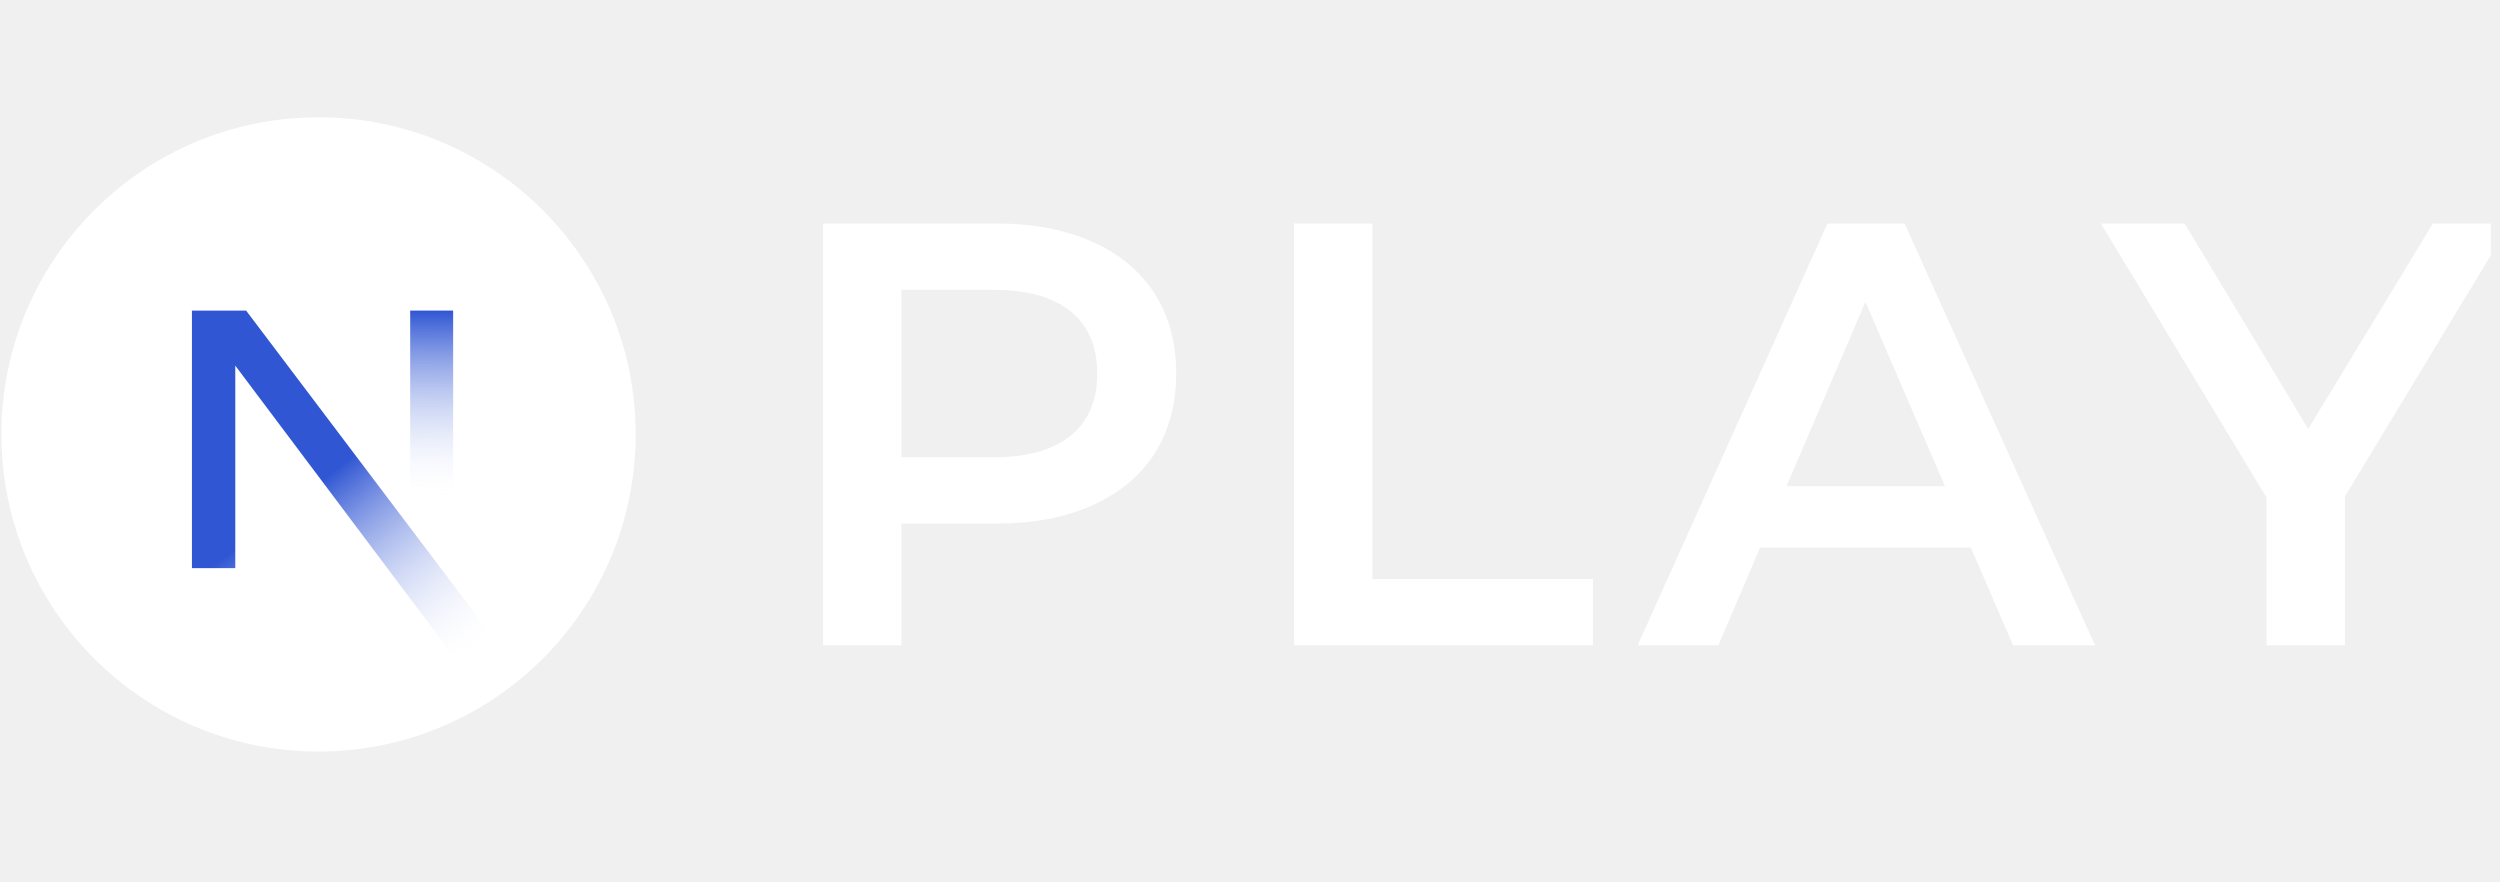
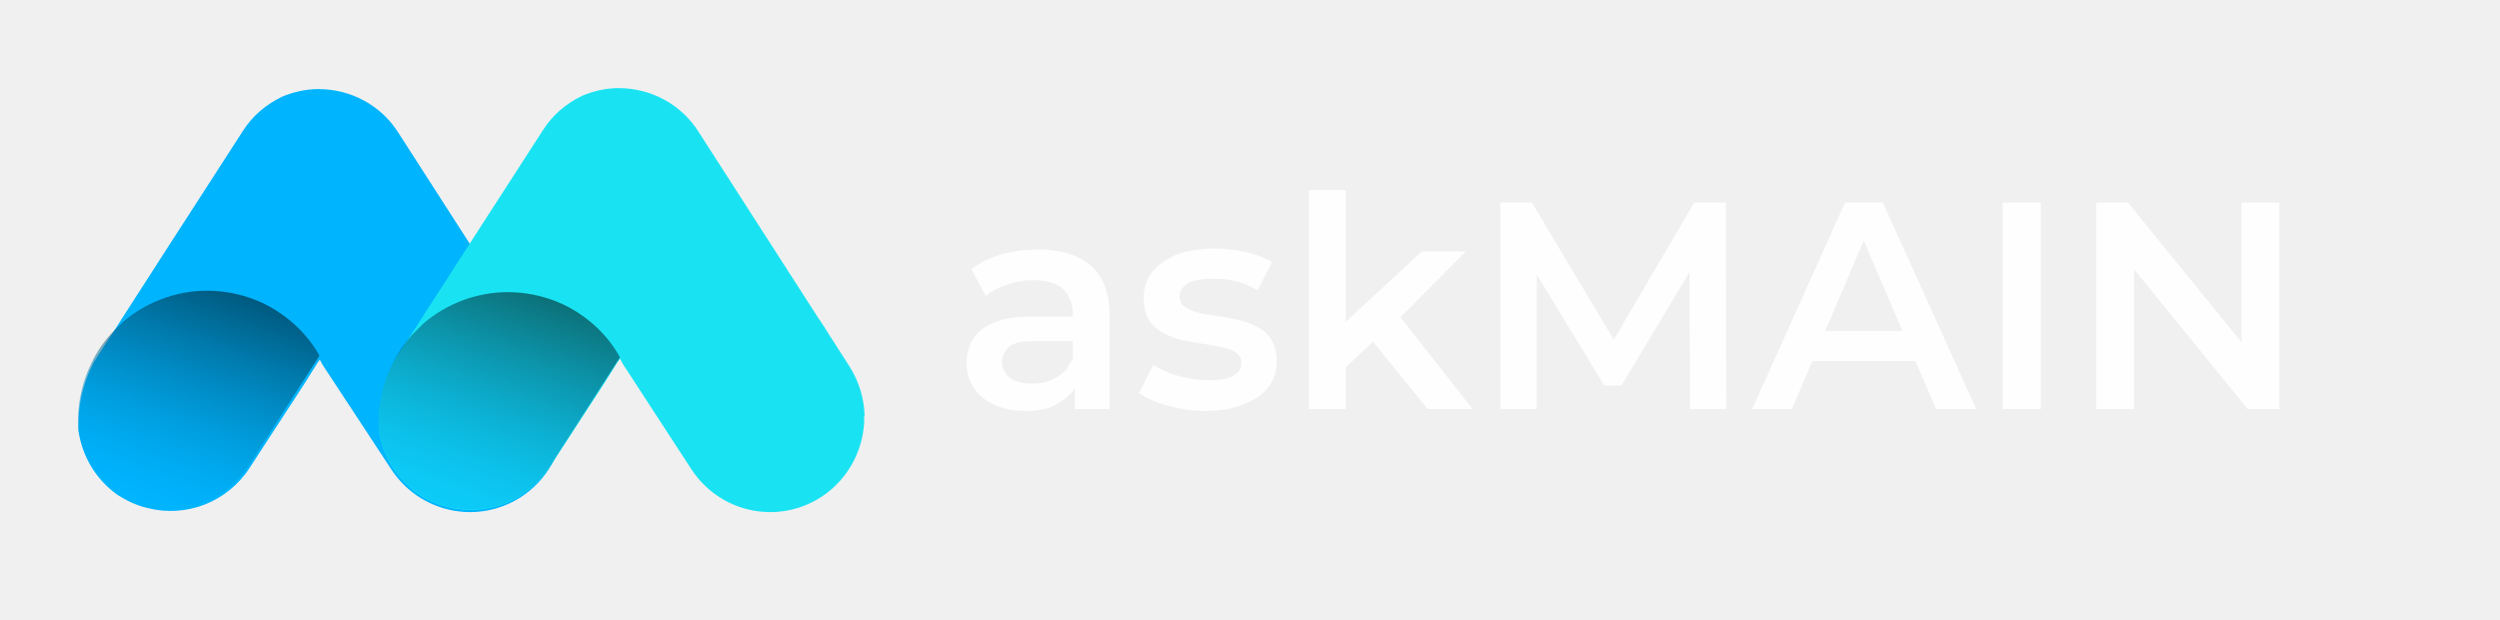
- <svg xmlns="http://www.w3.org/2000/svg" width="258" height="91" viewBox="0 0 258 91" fill="none">
-   <g clip-path="url(#clip0_2524_2362)">
-     <path d="M102.852 23.067C106.624 23.067 109.899 23.688 112.677 24.932C115.496 26.176 117.651 27.958 119.144 30.28C120.636 32.601 121.382 35.358 121.382 38.55C121.382 41.7 120.636 44.457 119.144 46.82C117.651 49.142 115.496 50.924 112.677 52.168C109.899 53.411 106.624 54.033 102.852 54.033H93.027V66.594H84.944V23.067H102.852ZM102.479 47.193C106.002 47.193 108.676 46.447 110.5 44.955C112.324 43.462 113.236 41.327 113.236 38.55C113.236 35.773 112.324 33.638 110.5 32.145C108.676 30.653 106.002 29.907 102.479 29.907H93.027V47.193H102.479ZM133.546 23.067H141.629V59.754H164.388V66.594H133.546V23.067ZM203.395 56.52H181.631L177.34 66.594H169.008L188.595 23.067H196.555L216.204 66.594H207.747L203.395 56.52ZM200.721 50.178L192.513 31.15L184.367 50.178H200.721ZM241.998 51.235V66.594H233.914V51.359L216.814 23.067H225.458L238.205 44.271L251.077 23.067H259.036L241.998 51.235Z" fill="white" />
-     <path d="M32.872 77.558C50.946 77.558 65.599 62.905 65.599 44.83C65.599 26.756 50.946 12.103 32.872 12.103C14.797 12.103 0.144 26.756 0.144 44.83C0.144 62.905 14.797 77.558 32.872 77.558Z" fill="white" />
-     <path d="M51.802 67.005L25.399 32.052H19.808V58.628H24.281V37.733L48.291 69.71C49.522 68.886 50.695 67.981 51.802 67.005Z" fill="url(#paint0_linear_2524_2362)" />
-     <path d="M46.764 32.052H42.332V58.639H46.764V32.052Z" fill="url(#paint1_linear_2524_2362)" />
+ <svg xmlns="http://www.w3.org/2000/svg" version="1.1" id="Layer_1" x="0px" y="0px" viewBox="0 0 522 129.3" style="enable-background:new 0 0 522 129.3;" xml:space="preserve">
+   <style type="text/css">
+ 	.st0{fill:#00B4FE;}
+ 	.st1{opacity:0.5;fill:url(#SVGID_1_);enable-background:new    ;}
+ 	.st2{fill:#19E3F2;}
+ 	.st3{opacity:0.5;fill:url(#SVGID_00000156583230582020341070000009443169348985873571_);enable-background:new    ;}
+ 	.st4{fill:#FFFEFF;}
+ </style>
+   <path class="st0" d="M117.8,87.1c0,0.3,0,0.7,0,1c0,0.1,0,0.1,0,0.2v0.1c-0.4,6.1-3.6,11.9-9,15.4c-9.2,5.9-21.3,3.2-27.2-6  L67.4,76.2c-0.2-0.4-0.4-0.7-0.6-1.1V75v0.1l-0.5,0.7l-2.7,4.3L52.2,97.6c-4.7,7.3-13.3,10.5-21.3,8.5c-2.1-0.5-4-1.3-5.9-2.5  c-0.2-0.1-0.3-0.2-0.5-0.3l0,0c-4.6-3.3-7.4-8.2-8.1-13.4c0-0.5,0-1,0-1.5c0-3.3,0.6-6.4,1.7-9.4l0,0c0.4-1.2,1-2.3,1.5-3.4l2.3-3.6  l2.5-3.8l1.4-2.2l9.4-14.6l0,0l15.5-24c2-3.2,4.9-5.6,8.2-7.2c2.4-1,5-1.6,7.6-1.6c6.8,0,13.1,3.4,16.7,9.1l24.9,38.7l1.4,2.1l1,1.6  l4.3,6.7c2,3.2,3,6.7,3.1,10.2C117.8,87,117.8,87,117.8,87.1z" />
+   <linearGradient id="SVGID_1_" gradientUnits="userSpaceOnUse" x1="4360.624" y1="-3516.788" x2="4412.635" y2="-3373.889" gradientTransform="matrix(0.3166 0 0 -0.3166 -1348.99 -1007.49)">
+     <stop offset="0" style="stop-color:#00B4FE" />
+     <stop offset="8.784914e-02" style="stop-color:#00AFF7" />
+     <stop offset="0.216" style="stop-color:#00A1E4" />
+     <stop offset="0.368" style="stop-color:#008BC4" />
+     <stop offset="0.539" style="stop-color:#006B98" />
+     <stop offset="0.725" style="stop-color:#00435F" />
+     <stop offset="0.922" style="stop-color:#00131B" />
+     <stop offset="0.994" style="stop-color:#000000" />
+   </linearGradient>
+   <path class="st1" d="M66.7,74.3L52.1,97c-4.7,7.3-13.3,10.5-21.3,8.5c-2.1-0.5-4-1.3-5.9-2.5c-0.2-0.1-0.3-0.2-0.5-0.3l0,0  c-4.6-3.3-7.4-8.2-8.1-13.4c0-0.5,0-1,0-1.5c0-3.3,0.6-6.4,1.7-9.4l0,0c0.4-1.2,1-2.3,1.5-3.4c0.7-1.3,1.4-2.5,2.3-3.6  c0.4-0.6,0.9-1.1,1.4-1.7c0.6-0.6,1.2-1.2,1.8-1.8c0.2-0.2,0.5-0.5,0.7-0.7c4.7-4,10.9-6.5,17.6-6.5c3.5,0,6.9,0.7,10,1.9  c1,0.4,1.9,0.8,2.8,1.3c4.4,2.4,8.1,5.9,10.6,10.3V74.3z" />
+   <path class="st2" d="M180.5,87.1c0,0.3,0,0.7,0,1c0,0.1,0,0.1,0,0.2v0.1c-0.4,6.1-3.6,11.9-9,15.4c-9.2,5.9-21.3,3.2-27.2-6  L130.1,76c-0.2-0.4-0.4-0.7-0.6-1.1v-0.1v0.1l-0.5,0.7l-2.7,4.3l-11.4,17.5c-4.7,7.3-13.3,10.5-21.3,8.5c-2.1-0.5-4-1.3-5.9-2.5  c-0.2-0.1-0.3-0.2-0.5-0.3l0,0c-4.6-3.3-7.4-8.2-8.1-13.4c0-0.5,0-1,0-1.5c0-3.3,0.6-6.4,1.7-9.4l0,0c0.4-1.2,1-2.3,1.5-3.4l2.3-3.6  l2.5-3.8l1.4-2.2l9.4-14.6l0,0l15.5-24c2-3.2,4.9-5.6,8.2-7.2c2.4-1,5-1.6,7.6-1.6c6.8,0,13.1,3.4,16.7,9.1l24.9,38.7l1.4,2.1l1,1.6  l4.3,6.7c2,3.2,3,6.7,3.1,10.2C180.5,87,180.5,87.1,180.5,87.1z" />
+   <linearGradient id="SVGID_00000134936046520246337550000009088927432679971494_" gradientUnits="userSpaceOnUse" x1="4558.982" y1="-3517.735" x2="4610.993" y2="-3374.837" gradientTransform="matrix(0.3166 0 0 -0.3166 -1348.99 -1007.49)">
+     <stop offset="0" style="stop-color:#00B4FE" />
+     <stop offset="8.784914e-02" style="stop-color:#00AFF7" />
+     <stop offset="0.216" style="stop-color:#00A1E4" />
+     <stop offset="0.368" style="stop-color:#008BC4" />
+     <stop offset="0.539" style="stop-color:#006B98" />
+     <stop offset="0.725" style="stop-color:#00435F" />
+     <stop offset="0.922" style="stop-color:#00131B" />
+     <stop offset="0.994" style="stop-color:#000000" />
+   </linearGradient>
+   <path style="opacity:0.5;fill:url(#SVGID_00000134936046520246337550000009088927432679971494_);enable-background:new    ;" d="  M129.5,74.6l-14.6,22.7c-4.7,7.3-13.3,10.5-21.3,8.5c-2.1-0.5-4-1.3-5.9-2.5c-0.2-0.1-0.3-0.2-0.5-0.3l0,0  c-4.6-3.3-7.4-8.2-8.1-13.4c0-0.5,0-1,0-1.5c0-3.3,0.6-6.4,1.7-9.4l0,0c0.4-1.2,1-2.3,1.5-3.4c0.7-1.3,1.4-2.5,2.3-3.6  c0.4-0.6,0.9-1.1,1.4-1.7c0.6-0.6,1.2-1.2,1.8-1.8c0.2-0.2,0.5-0.5,0.7-0.7c4.7-4,10.9-6.5,17.6-6.5c3.5,0,6.9,0.7,10,1.9  c1,0.4,1.9,0.8,2.8,1.3C123.3,66.6,127,70.1,129.5,74.6L129.5,74.6z" />
+   <g>
+     <path class="st4" d="M231.8,85.4h-7.3v-6.6l-0.4-1.4V65.7c0-2.3-0.7-4-2-5.3c-1.4-1.3-3.4-1.9-6.2-1.9l0,0c-1.8,0-3.7,0.3-5.5,0.9   c-1.8,0.6-3.3,1.4-4.5,2.4l0,0l-3-5.6c1.8-1.4,3.9-2.4,6.3-3.1c2.4-0.7,5-1,7.6-1l0,0c4.8,0,8.4,1.1,11.1,3.4   c2.6,2.3,3.9,5.8,3.9,10.6l0,0L231.8,85.4L231.8,85.4z M214.2,85.8L214.2,85.8c-2.5,0-4.6-0.4-6.5-1.3c-1.8-0.8-3.3-2-4.3-3.5   s-1.5-3.2-1.5-5.1l0,0c0-1.8,0.4-3.5,1.3-5c0.9-1.5,2.3-2.7,4.3-3.5c2-0.9,4.7-1.3,8-1.3l0,0h9.5v5.1h-9c-2.6,0-4.4,0.4-5.3,1.3   c-0.9,0.8-1.4,1.9-1.4,3.1l0,0c0,1.4,0.6,2.5,1.7,3.3c1.1,0.8,2.7,1.2,4.6,1.2l0,0c1.9,0,3.6-0.4,5.1-1.3s2.6-2.1,3.2-3.8l0,0   l1.3,4.6c-0.7,1.9-2.1,3.4-4,4.5C219.5,85.3,217.1,85.8,214.2,85.8z M251.8,85.8L251.8,85.8c-2.8,0-5.4-0.4-7.9-1.1s-4.5-1.6-6-2.6   l0,0l3-5.9c1.5,0.9,3.2,1.7,5.3,2.3c2.1,0.6,4.1,0.9,6.2,0.9l0,0c2.4,0,4.2-0.3,5.3-1s1.6-1.5,1.6-2.7l0,0c0-0.9-0.4-1.6-1.1-2.1   s-1.7-0.8-2.9-1.1c-1.2-0.2-2.5-0.5-4-0.7s-2.9-0.5-4.4-0.8s-2.8-0.9-4-1.5c-1.2-0.7-2.2-1.6-2.9-2.7c-0.7-1.2-1.1-2.7-1.1-4.6l0,0   c0-2.1,0.6-3.9,1.8-5.4s2.9-2.7,5-3.6c2.2-0.8,4.7-1.3,7.7-1.3l0,0c2.2,0,4.5,0.2,6.7,0.7s4.1,1.2,5.6,2.1l0,0l-3,5.9   c-1.6-0.9-3.1-1.6-4.7-1.9c-1.6-0.4-3.2-0.5-4.7-0.5l0,0c-2.3,0-4.1,0.3-5.2,1c-1.1,0.7-1.7,1.6-1.7,2.7l0,0c0,1,0.4,1.7,1.1,2.2   c0.7,0.5,1.7,0.9,2.9,1.2c1.2,0.3,2.5,0.5,4,0.7s2.9,0.5,4.3,0.8s2.8,0.9,4,1.5s2.2,1.5,2.9,2.7c0.7,1.2,1.1,2.7,1.1,4.5l0,0   c0,2.1-0.6,3.8-1.8,5.4c-1.2,1.5-2.9,2.7-5.2,3.5C257.5,85.4,254.9,85.8,251.8,85.8z M287.6,70.6l-8,7.5l0.2-9.7L297,52.5h9.2   l-14.6,14.7L287.6,70.6z M281.1,85.4h-7.7V39.7h7.7V85.4z M307.6,85.4h-9.4l-12-14.8l4.9-6.2L307.6,85.4z M321,85.4h-7.6V42.3h6.6   l18.8,31.5h-3.4l18.5-31.5h6.6l0.1,43.1H353l-0.1-31.2h1.6l-15.8,26.3h-3.6l-16-26.3h1.9V85.4z M374.3,85.4H366l19.4-43.1h7.9   l19.5,43.1h-8.4l-16.7-38.9h3.2L374.3,85.4z M402.6,75.4H375l2.2-6.3h23.3L402.6,75.4z M426.3,85.4h-8V42.3h8V85.4z M445.9,85.4h-8   V42.3h6.6l27,33.2h-3.3V42.3h7.9v43.1h-6.6l-27-33.2h3.3v33.2C445.8,85.4,445.9,85.4,445.9,85.4z" />
  </g>
-   <defs>
-     <linearGradient id="paint0_linear_2524_2362" x1="34.951" y1="48.186" x2="49.819" y2="66.961" gradientUnits="userSpaceOnUse">
-       <stop stop-color="#3056D3" />
-       <stop offset="1" stop-color="white" stop-opacity="0" />
-     </linearGradient>
-     <linearGradient id="paint1_linear_2524_2362" x1="44.548" y1="32.052" x2="44.474" y2="51.577" gradientUnits="userSpaceOnUse">
-       <stop stop-color="#3056D3" />
-       <stop offset="1" stop-color="white" stop-opacity="0" />
-     </linearGradient>
-     <clipPath id="clip0_2524_2362">
-       <rect width="256.909" height="90" fill="white" transform="translate(0.144409 0.648438)" />
-     </clipPath>
-   </defs>
</svg>
